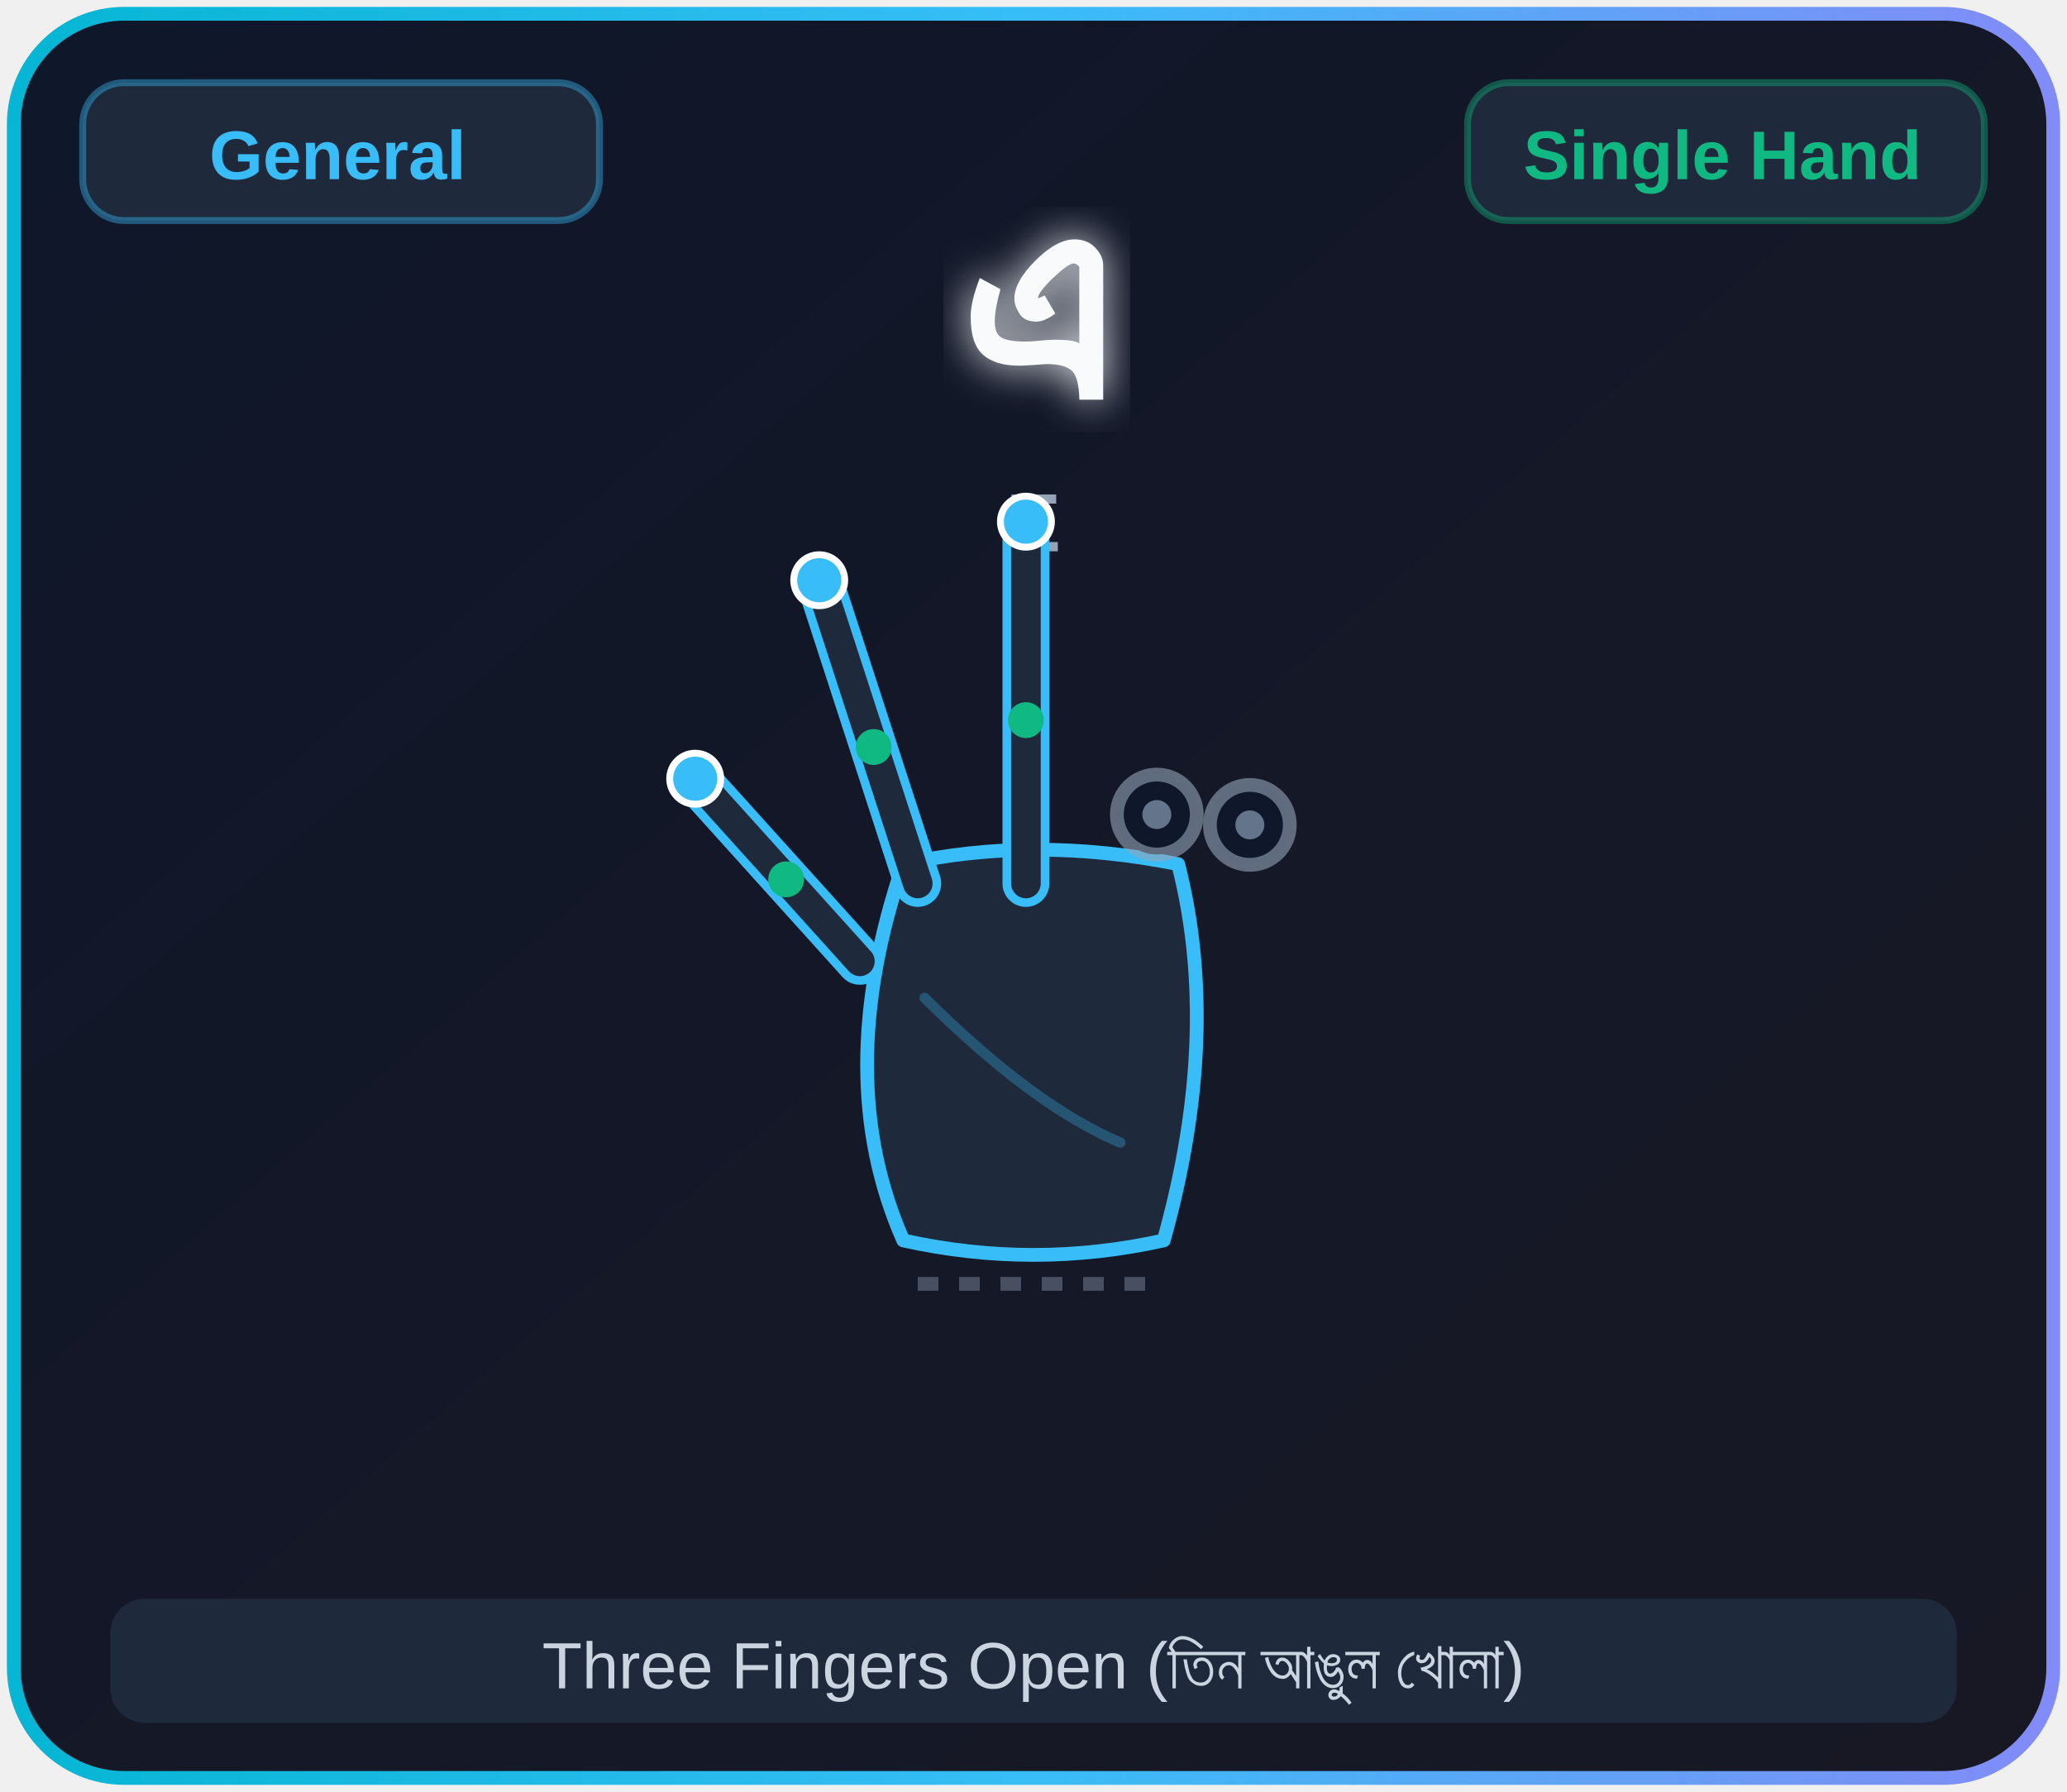
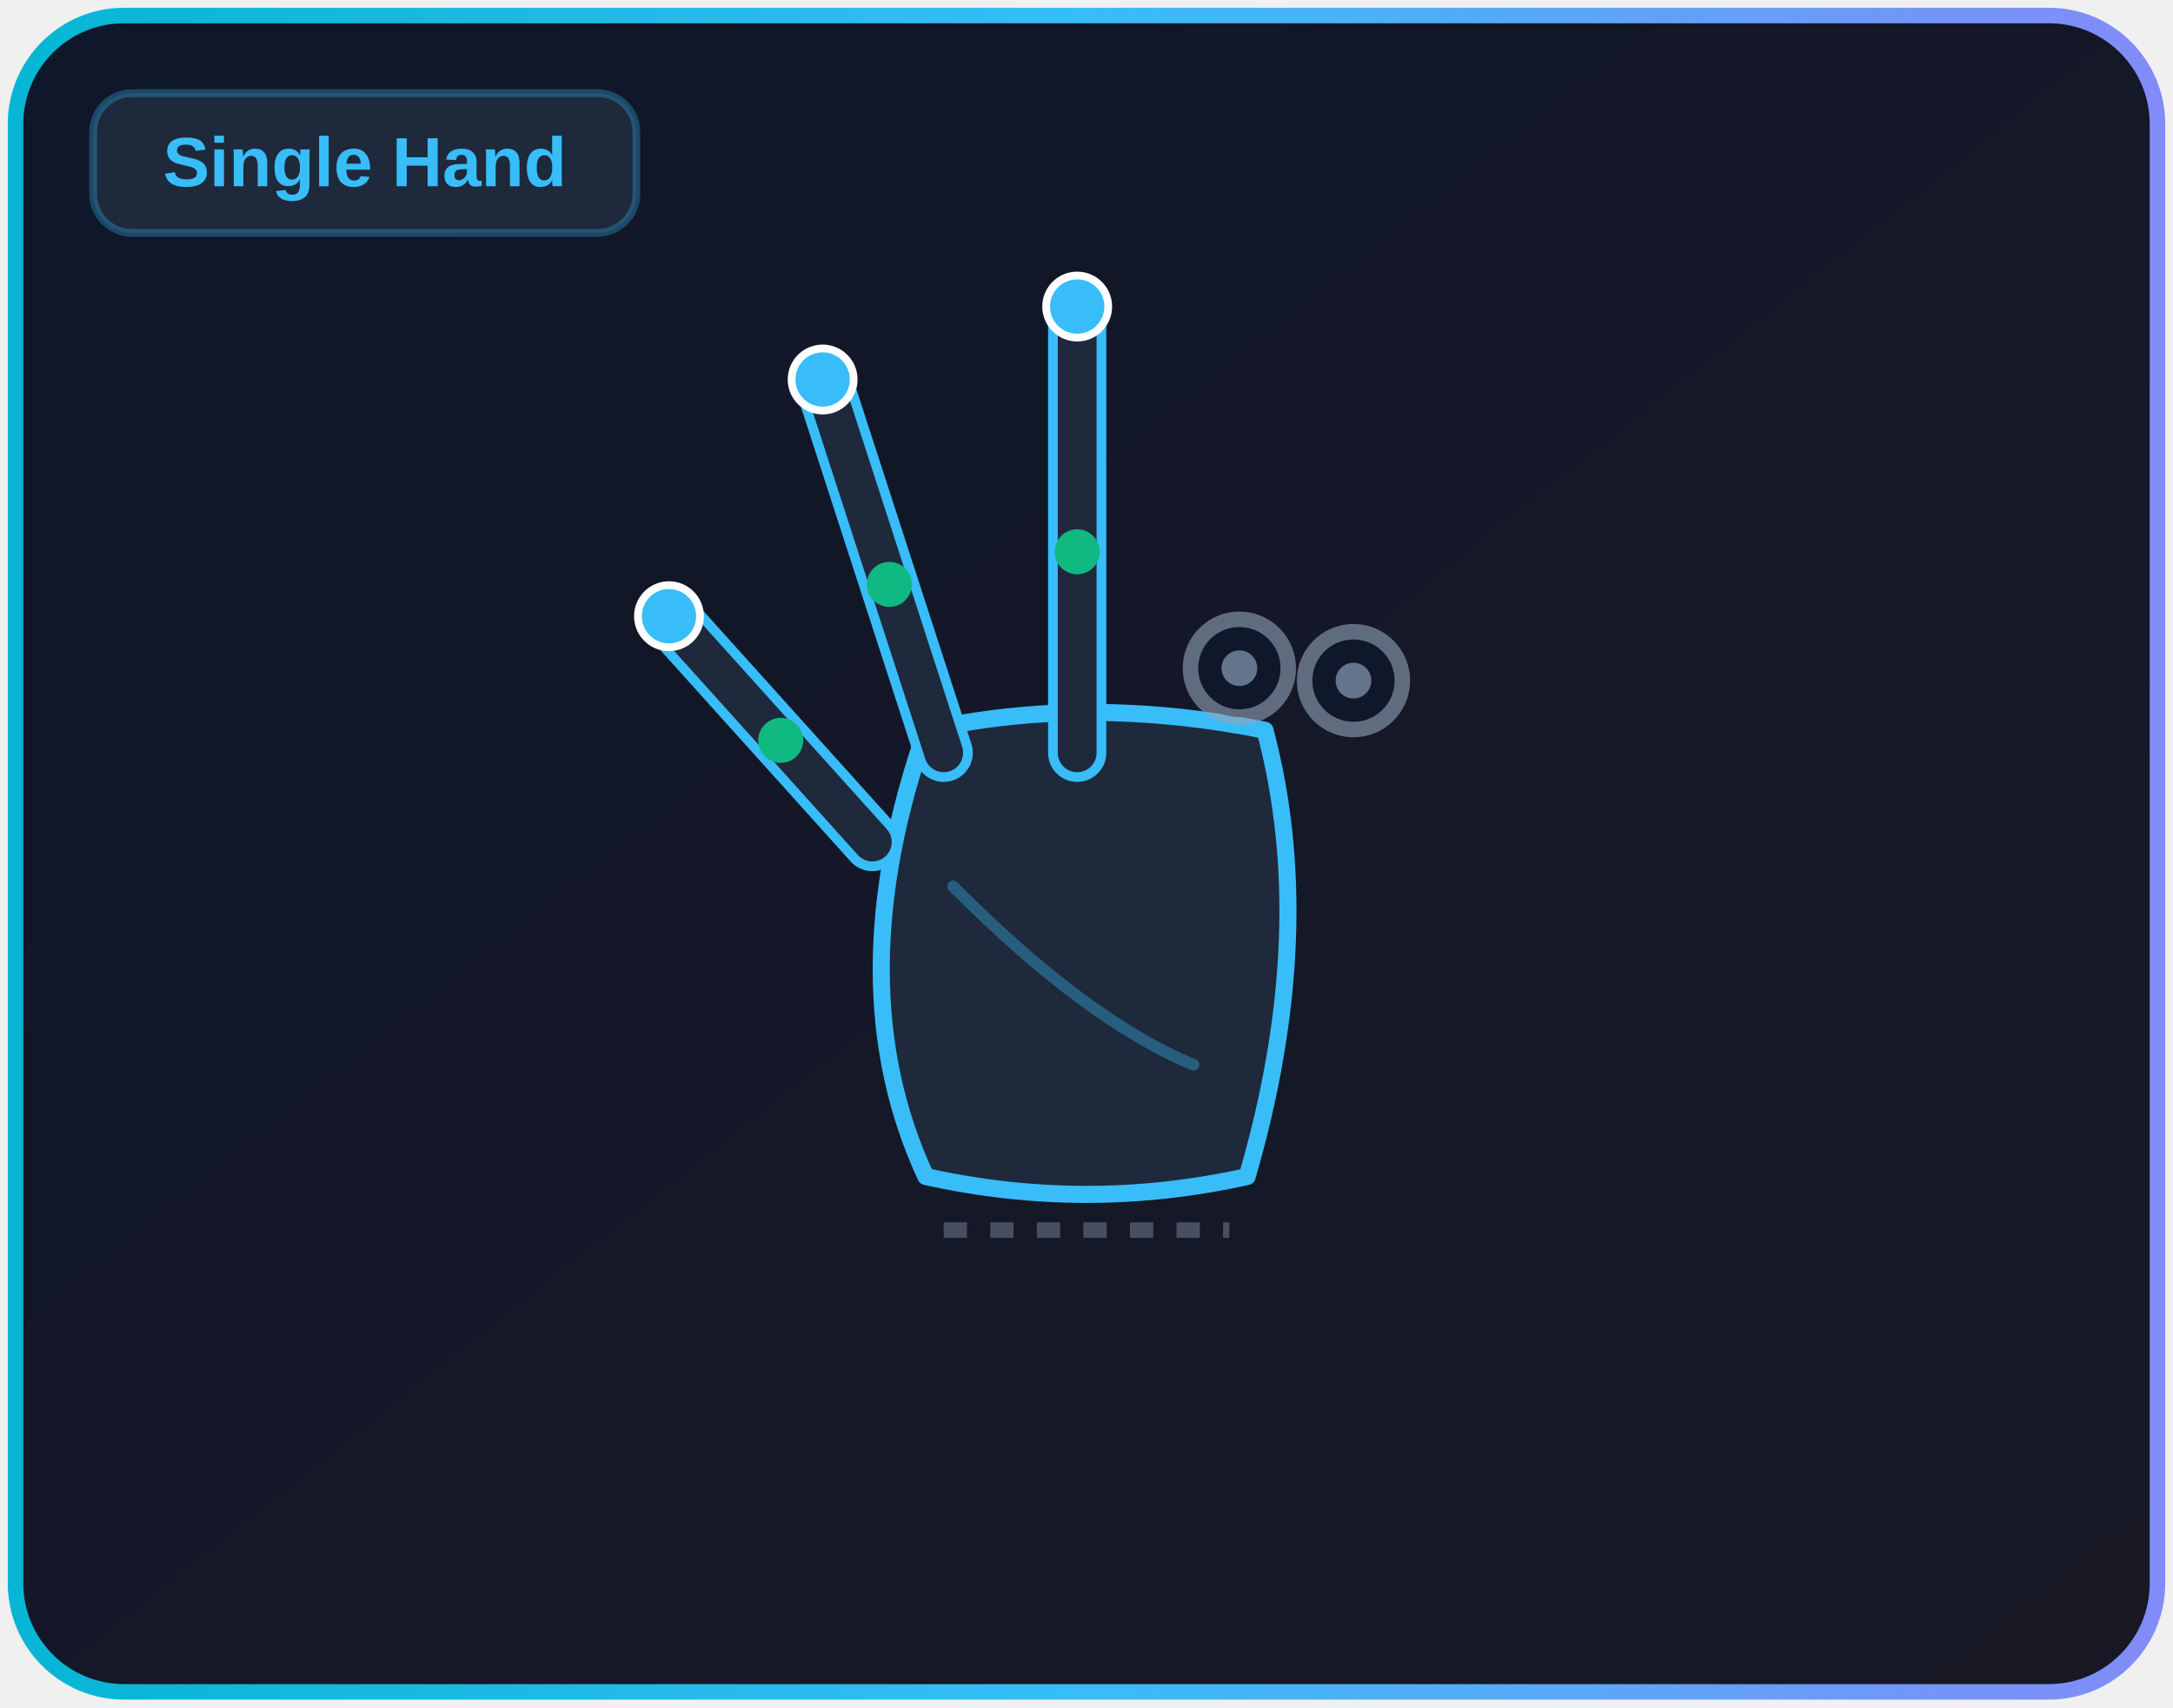
- <svg xmlns="http://www.w3.org/2000/svg" viewBox="0 0 300 260" width="300" height="260">
+ <svg xmlns="http://www.w3.org/2000/svg" viewBox="0 0 280 220" width="280" height="220">
  <defs>
    <linearGradient id="cardBg" x1="0%" y1="0%" x2="100%" y2="100%">
      <stop offset="0%" stop-color="#0F172A" />
      <stop offset="100%" stop-color="#181825" />
    </linearGradient>
    <linearGradient id="borderGlow" x1="0%" y1="0%" x2="100%" y2="0%">
      <stop offset="0%" stop-color="#06B6D4" />
      <stop offset="50%" stop-color="#38BDF8" />
      <stop offset="100%" stop-color="#818CF8" />
    </linearGradient>
-     <filter id="glow" x="-20%" y="-20%" width="140%" height="140%">
-       <feGaussianBlur stdDeviation="3" result="blur" />
-       <feComposite in="SourceGraphic" in2="blur" operator="over" />
-     </filter>
  </defs>
-   <rect width="296" height="256" x="2" y="2" rx="16" fill="url(#cardBg)" stroke="url(#borderGlow)" stroke-width="2" />
-   <rect x="12" y="12" width="75" height="20" rx="6" fill="#1E293B" stroke="rgba(56, 189, 248, 0.4)" stroke-width="1" />
-   <text x="49" y="26" fill="#38BDF8" font-family="'Segoe UI', Arial, sans-serif" font-size="10" font-weight="bold" text-anchor="middle">General</text>
-   <rect x="213" y="12" width="75" height="20" rx="6" fill="#1E293B" stroke="rgba(16, 185, 129, 0.4)" stroke-width="1" />
-   <text x="250" y="26" fill="#10B981" font-family="'Segoe UI', Arial, sans-serif" font-size="10" font-weight="bold" text-anchor="middle">Single Hand</text>
-   <text x="150" y="58" fill="#F8FAFC" font-family="'SolaimanLipi', 'Segoe UI', Arial, sans-serif" font-size="38" font-weight="900" text-anchor="middle" filter="url(#glow)">এ</text>
-   <text x="150" y="80" fill="#94A3B8" font-family="'Segoe UI', Arial, sans-serif" font-size="12" font-weight="600" text-anchor="middle">E</text>
+   <rect width="276" height="216" x="2" y="2" rx="14" fill="url(#cardBg)" stroke="url(#borderGlow)" stroke-width="2" />
+   <rect x="12" y="12" width="70" height="18" rx="5" fill="#1E293B" stroke="rgba(56, 189, 248, 0.3)" stroke-width="1" />
+   <text x="47" y="24" fill="#38BDF8" font-family="'Segoe UI', Arial, sans-serif" font-size="9" font-weight="bold" text-anchor="middle">Single Hand</text>
  <g id="hand_anatomy">
-     <path d="M 131.1,180.0 Q 150.0,184.2 168.9,180.0 Q 177.3,150.0 171.0,125.4 Q 150.0,121.2 131.1,125.4 Q 120.6,156.3 131.1,180.0 Z" fill="#1E293B" stroke="#38BDF8" stroke-width="2" stroke-linejoin="round" />
-     <path d="M 134.2,144.8 Q 150.0,160.5 162.6,165.8" fill="none" stroke="rgba(56, 189, 248, 0.3)" stroke-width="1.5" stroke-linecap="round" />
-     <line x1="133.2" y1="186.3" x2="166.8" y2="186.3" stroke="rgba(148, 163, 184, 0.4)" stroke-width="2" stroke-dasharray="3,3" />
-     <line x1="124.8" y1="139.5" x2="100.9" y2="113.0" stroke="#38BDF8" stroke-width="6.8" stroke-linecap="round" />
-     <line x1="124.8" y1="139.5" x2="100.9" y2="113.0" stroke="#1E293B" stroke-width="4.3" stroke-linecap="round" />
-     <circle cx="114.1" cy="127.6" r="2.6" fill="#10B981" />
-     <circle cx="100.9" cy="113.0" r="3.7" fill="#38BDF8" stroke="#FFFFFF" stroke-width="1" />
-     <line x1="133.2" y1="128.2" x2="118.9" y2="84.2" stroke="#38BDF8" stroke-width="6.8" stroke-linecap="round" />
-     <line x1="133.2" y1="128.2" x2="118.9" y2="84.2" stroke="#1E293B" stroke-width="4.3" stroke-linecap="round" />
-     <circle cx="126.8" cy="108.4" r="2.6" fill="#10B981" />
-     <circle cx="118.9" cy="84.2" r="3.7" fill="#38BDF8" stroke="#FFFFFF" stroke-width="1" />
-     <line x1="148.9" y1="128.2" x2="148.9" y2="75.7" stroke="#38BDF8" stroke-width="6.8" stroke-linecap="round" />
-     <line x1="148.9" y1="128.2" x2="148.9" y2="75.7" stroke="#1E293B" stroke-width="4.3" stroke-linecap="round" />
-     <circle cx="148.9" cy="104.5" r="2.6" fill="#10B981" />
-     <circle cx="148.9" cy="75.7" r="3.7" fill="#38BDF8" stroke="#FFFFFF" stroke-width="1" />
-     <circle cx="167.9" cy="118.2" r="5.8" fill="#0F172A" stroke="rgba(148, 163, 184, 0.6)" stroke-width="2" />
-     <circle cx="167.9" cy="118.2" r="2.1" fill="#64748B" />
-     <circle cx="181.4" cy="119.7" r="5.8" fill="#0F172A" stroke="rgba(148, 163, 184, 0.6)" stroke-width="2" />
-     <circle cx="181.4" cy="119.7" r="2.1" fill="#64748B" />
+     <path d="M 119.3,151.6 Q 140.0,156.2 160.7,151.6 Q 169.9,120.0 163.0,94.1 Q 140.0,89.5 119.3,94.1 Q 107.8,126.9 119.3,151.6 Z" fill="#1E293B" stroke="#38BDF8" stroke-width="2.2" stroke-linejoin="round" />
+     <path d="M 122.8,114.2 Q 140.0,131.5 153.8,137.2" fill="none" stroke="rgba(56, 189, 248, 0.35)" stroke-width="1.5" stroke-linecap="round" />
+     <line x1="121.6" y1="158.5" x2="158.4" y2="158.5" stroke="rgba(148, 163, 184, 0.4)" stroke-width="2" stroke-dasharray="3,3" />
+     <line x1="112.4" y1="108.5" x2="86.2" y2="79.4" stroke="#38BDF8" stroke-width="7.5" stroke-linecap="round" />
+     <line x1="112.4" y1="108.5" x2="86.2" y2="79.4" stroke="#1E293B" stroke-width="5.0" stroke-linecap="round" />
+     <circle cx="100.6" cy="95.4" r="2.9" fill="#10B981" />
+     <circle cx="86.2" cy="79.4" r="4.0" fill="#38BDF8" stroke="#FFFFFF" stroke-width="1" />
+     <line x1="121.6" y1="97.0" x2="106.0" y2="48.9" stroke="#38BDF8" stroke-width="7.5" stroke-linecap="round" />
+     <line x1="121.6" y1="97.0" x2="106.0" y2="48.9" stroke="#1E293B" stroke-width="5.0" stroke-linecap="round" />
+     <circle cx="114.6" cy="75.3" r="2.9" fill="#10B981" />
+     <circle cx="106.0" cy="48.9" r="4.0" fill="#38BDF8" stroke="#FFFFFF" stroke-width="1" />
+     <line x1="138.8" y1="97.0" x2="138.8" y2="39.5" stroke="#38BDF8" stroke-width="7.5" stroke-linecap="round" />
+     <line x1="138.8" y1="97.0" x2="138.8" y2="39.5" stroke="#1E293B" stroke-width="5.0" stroke-linecap="round" />
+     <circle cx="138.8" cy="71.1" r="2.9" fill="#10B981" />
+     <circle cx="138.8" cy="39.5" r="4.0" fill="#38BDF8" stroke="#FFFFFF" stroke-width="1" />
+     <circle cx="159.7" cy="86.1" r="6.3" fill="#0F172A" stroke="rgba(148, 163, 184, 0.6)" stroke-width="2" />
+     <circle cx="159.7" cy="86.1" r="2.3" fill="#64748B" />
+     <circle cx="174.4" cy="87.7" r="6.3" fill="#0F172A" stroke="rgba(148, 163, 184, 0.6)" stroke-width="2" />
+     <circle cx="174.4" cy="87.7" r="2.3" fill="#64748B" />
  </g>
-   <rect x="16" y="232" width="268" height="18" rx="5" fill="#1E293B" />
-   <text x="150" y="245" fill="#CBD5E1" font-family="'Segoe UI', Arial, sans-serif" font-size="9.5" font-weight="500" text-anchor="middle">Three Fingers Open (তিন আঙুল খোলা)</text>
</svg>
